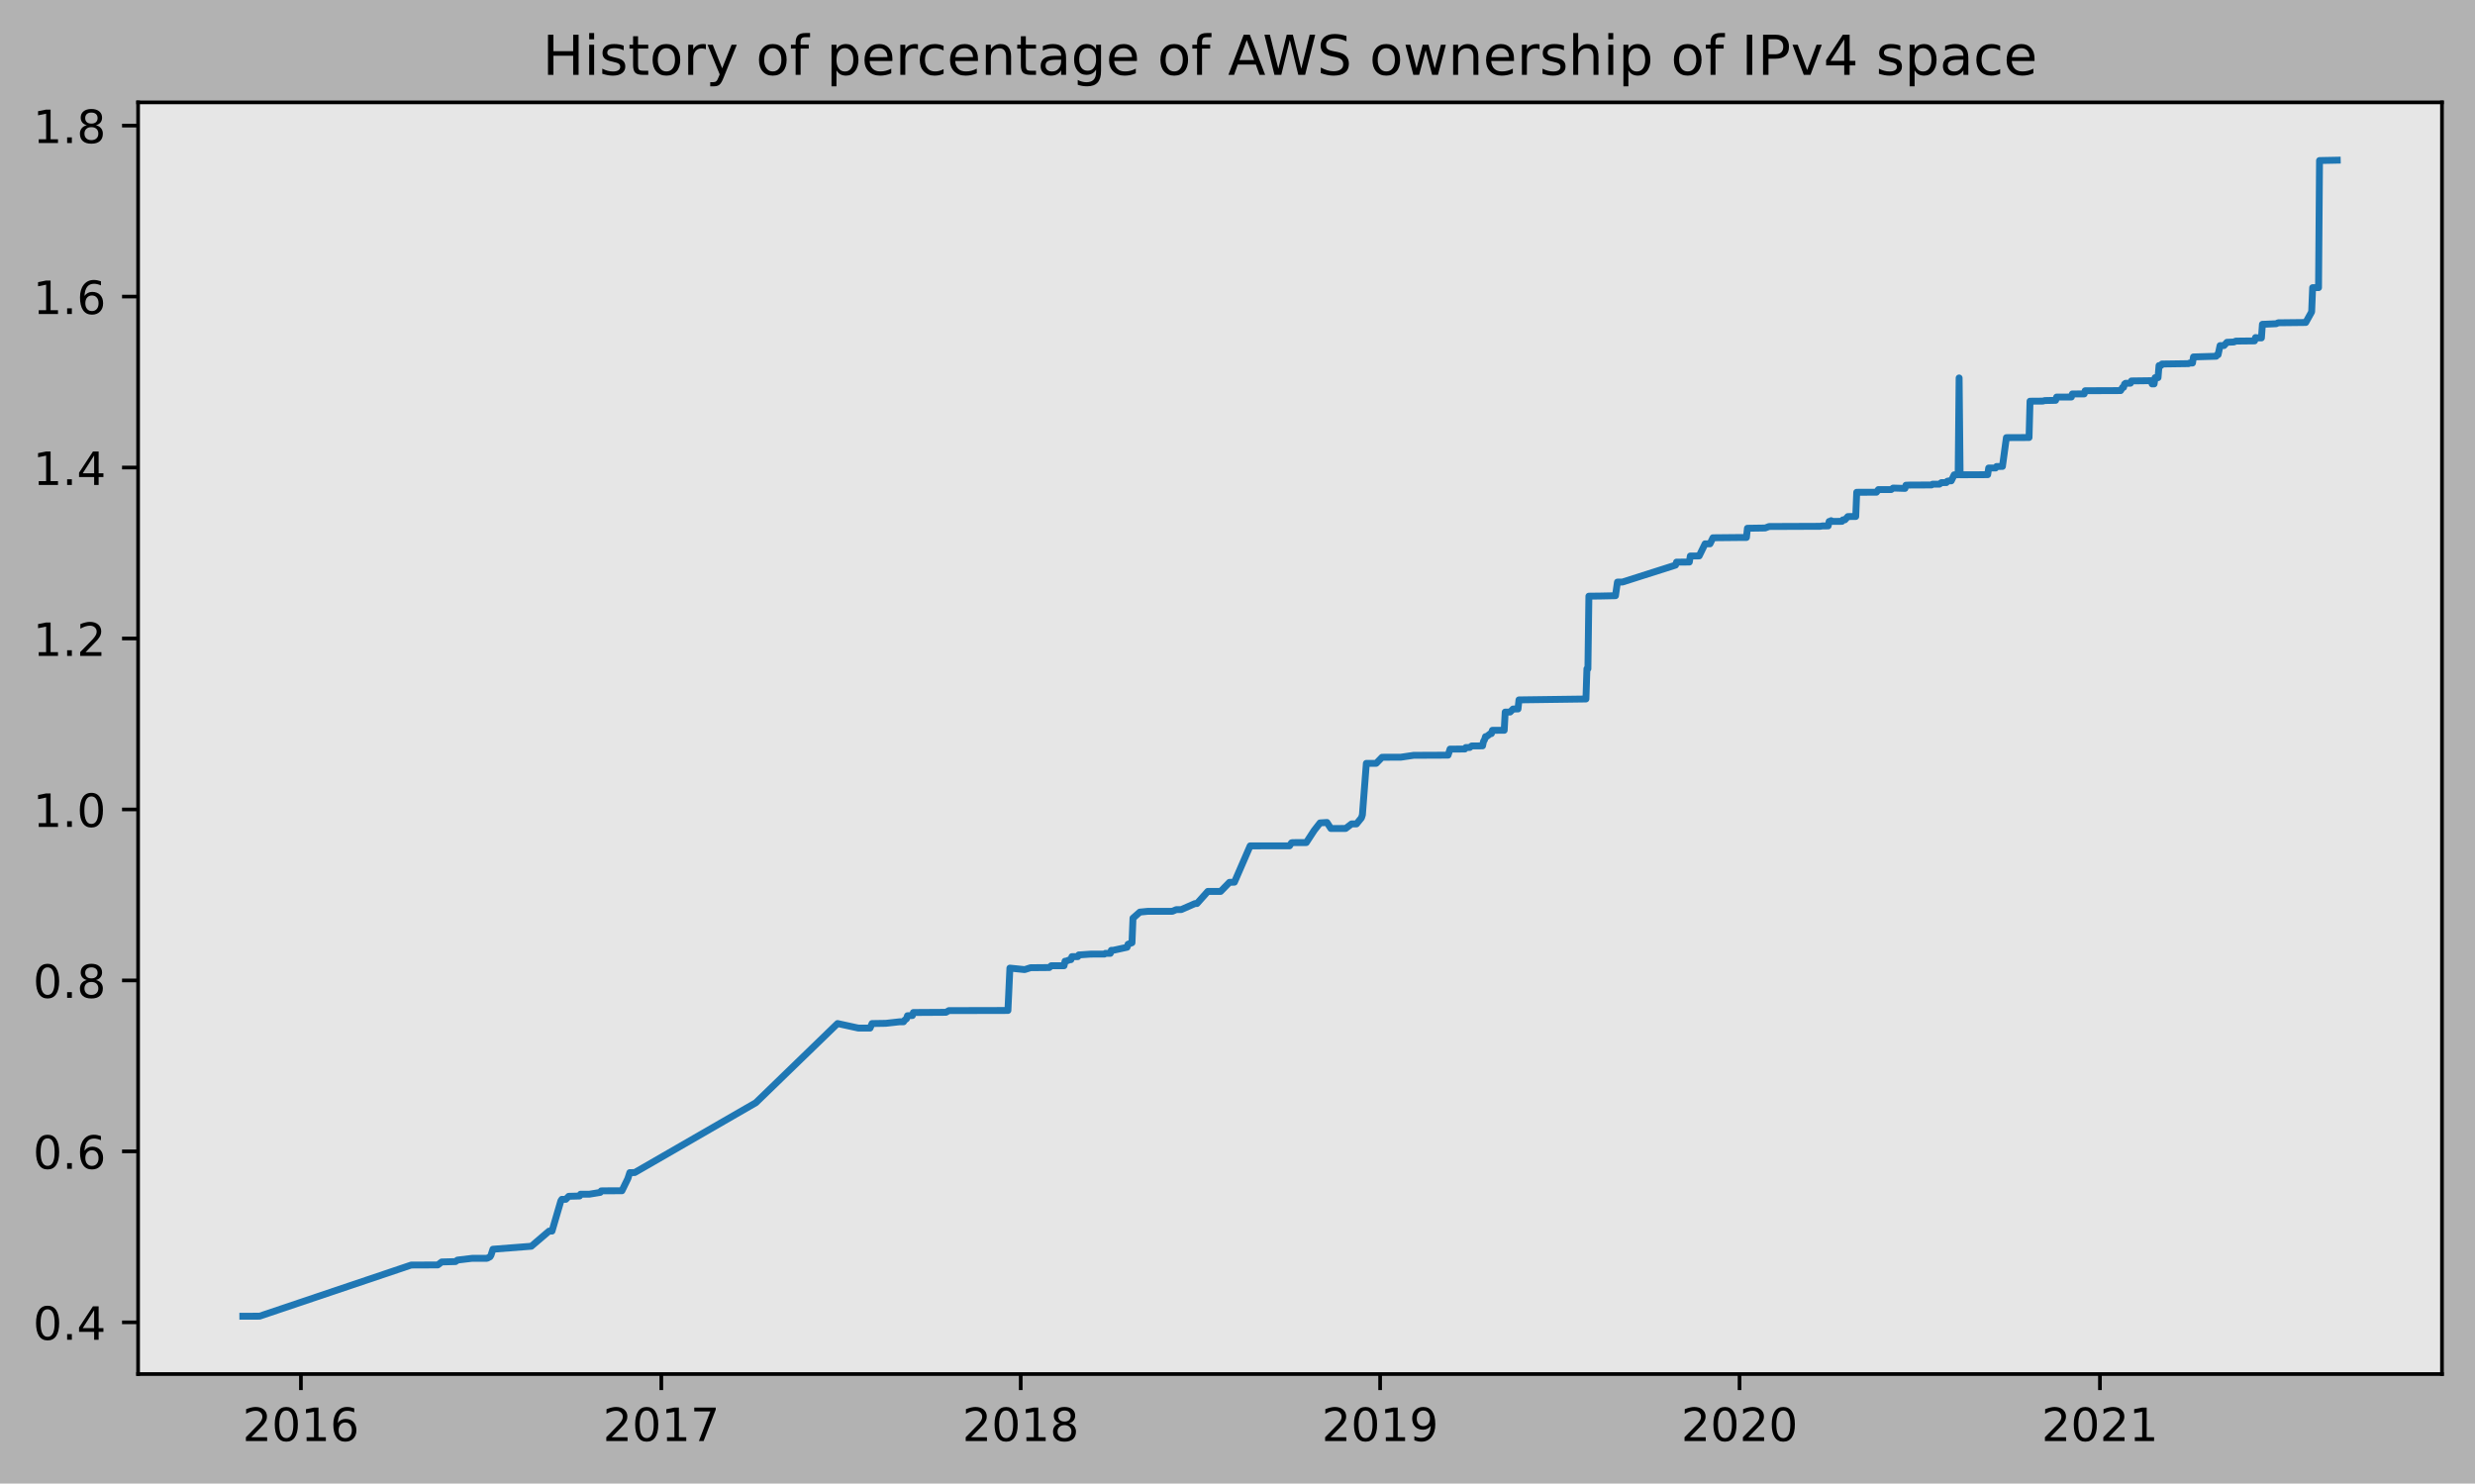
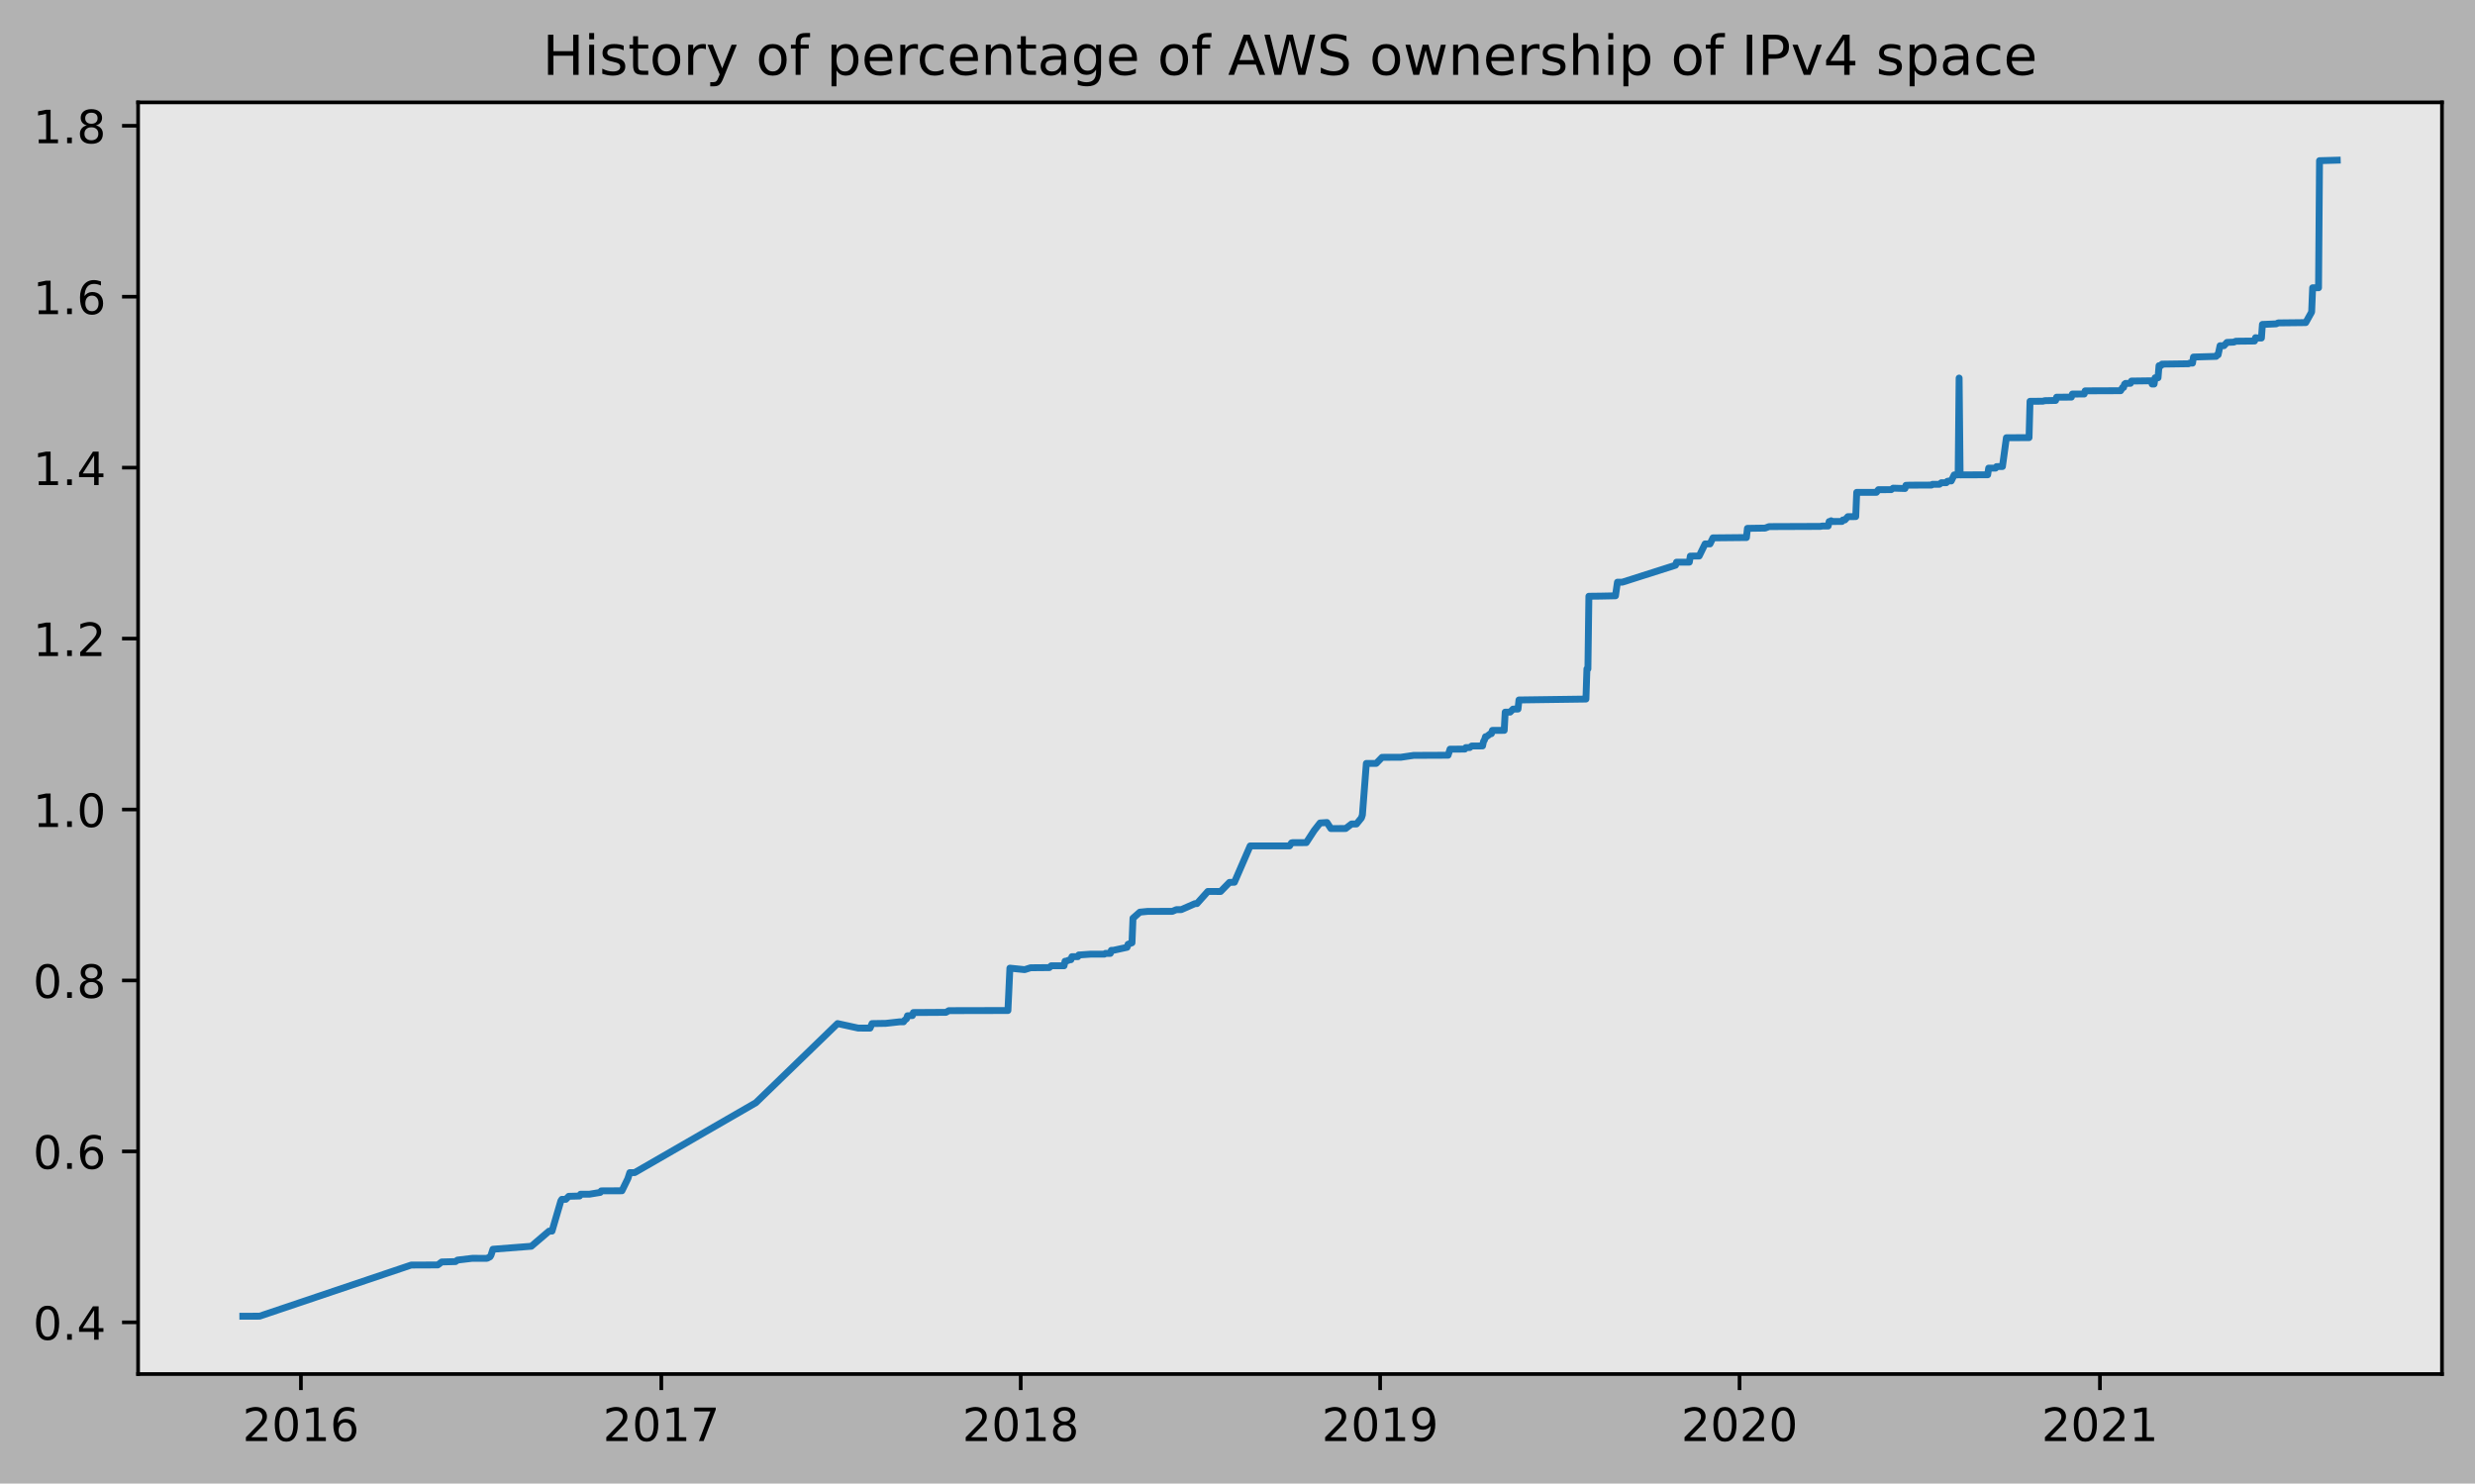
<svg xmlns="http://www.w3.org/2000/svg" xmlns:xlink="http://www.w3.org/1999/xlink" height="323.396pt" version="1.1" viewBox="0 0 539.503 323.396" width="539.503pt">
  <defs>
    <style type="text/css">
*{stroke-linecap:butt;stroke-linejoin:round;}
  </style>
  </defs>
  <g id="figure_1">
    <g id="patch_1">
      <path d="M 0 323.396  L 539.503 323.396  L 539.503 0  L 0 0  z " style="fill:#b2b2b2;" />
    </g>
    <g id="axes_1">
      <g id="patch_2">
        <path d="M 30.103 299.518  L 532.303 299.518  L 532.303 22.318  L 30.103 22.318  z " style="fill:#e6e6e6;" />
      </g>
      <g id="matplotlib.axis_1">
        <g id="xtick_1">
          <g id="line2d_1">
            <defs>
-               <path d="M 0 0  L 0 3.5  " id="md01f95d7d3" style="stroke:#000000;stroke-width:0.8;" />
-             </defs>
-             <g>
-               <use style="stroke:#000000;stroke-width:0.8;" x="65.594" xlink:href="#md01f95d7d3" y="299.518" />
+               <path d="M 0 0  L 0 3.5  " id="m74962b29df" style="stroke:#000000;stroke-width:0.8;" />
+             </defs>
+             <g>
+               <use style="stroke:#000000;stroke-width:0.8;" x="65.594" xlink:href="#m74962b29df" y="299.518" />
            </g>
          </g>
          <g id="text_1">
            <defs>
              <path d="M 19.188 8.297  L 53.609 8.297  L 53.609 0  L 7.328 0  L 7.328 8.297  Q 12.938 14.109 22.625 23.891  Q 32.328 33.688 34.812 36.531  Q 39.547 41.844 41.422 45.531  Q 43.312 49.219 43.312 52.781  Q 43.312 58.594 39.234 62.25  Q 35.156 65.922 28.609 65.922  Q 23.969 65.922 18.812 64.312  Q 13.672 62.703 7.812 59.422  L 7.812 69.391  Q 13.766 71.781 18.938 73  Q 24.125 74.219 28.422 74.219  Q 39.75 74.219 46.484 68.547  Q 53.219 62.891 53.219 53.422  Q 53.219 48.922 51.531 44.891  Q 49.859 40.875 45.406 35.406  Q 44.188 33.984 37.641 27.219  Q 31.109 20.453 19.188 8.297  z " id="DejaVuSans-50" />
              <path d="M 31.781 66.406  Q 24.172 66.406 20.328 58.906  Q 16.5 51.422 16.5 36.375  Q 16.5 21.391 20.328 13.891  Q 24.172 6.391 31.781 6.391  Q 39.453 6.391 43.281 13.891  Q 47.125 21.391 47.125 36.375  Q 47.125 51.422 43.281 58.906  Q 39.453 66.406 31.781 66.406  z M 31.781 74.219  Q 44.047 74.219 50.516 64.516  Q 56.984 54.828 56.984 36.375  Q 56.984 17.969 50.516 8.266  Q 44.047 -1.422 31.781 -1.422  Q 19.531 -1.422 13.062 8.266  Q 6.594 17.969 6.594 36.375  Q 6.594 54.828 13.062 64.516  Q 19.531 74.219 31.781 74.219  z " id="DejaVuSans-48" />
              <path d="M 12.406 8.297  L 28.516 8.297  L 28.516 63.922  L 10.984 60.406  L 10.984 69.391  L 28.422 72.906  L 38.281 72.906  L 38.281 8.297  L 54.391 8.297  L 54.391 0  L 12.406 0  z " id="DejaVuSans-49" />
              <path d="M 33.016 40.375  Q 26.375 40.375 22.484 35.828  Q 18.609 31.297 18.609 23.391  Q 18.609 15.531 22.484 10.953  Q 26.375 6.391 33.016 6.391  Q 39.656 6.391 43.531 10.953  Q 47.406 15.531 47.406 23.391  Q 47.406 31.297 43.531 35.828  Q 39.656 40.375 33.016 40.375  z M 52.594 71.297  L 52.594 62.312  Q 48.875 64.062 45.094 64.984  Q 41.312 65.922 37.594 65.922  Q 27.828 65.922 22.672 59.328  Q 17.531 52.734 16.797 39.406  Q 19.672 43.656 24.016 45.922  Q 28.375 48.188 33.594 48.188  Q 44.578 48.188 50.953 41.516  Q 57.328 34.859 57.328 23.391  Q 57.328 12.156 50.688 5.359  Q 44.047 -1.422 33.016 -1.422  Q 20.359 -1.422 13.672 8.266  Q 6.984 17.969 6.984 36.375  Q 6.984 53.656 15.188 63.938  Q 23.391 74.219 37.203 74.219  Q 40.922 74.219 44.703 73.484  Q 48.484 72.75 52.594 71.297  z " id="DejaVuSans-54" />
            </defs>
            <g transform="translate(52.86933 314.1166)scale(0.1 -0.1)">
              <use xlink:href="#DejaVuSans-50" />
              <use x="63.623" xlink:href="#DejaVuSans-48" />
              <use x="127.246" xlink:href="#DejaVuSans-49" />
              <use x="190.869" xlink:href="#DejaVuSans-54" />
            </g>
          </g>
        </g>
        <g id="xtick_2">
          <g id="line2d_2">
            <g>
-               <use style="stroke:#000000;stroke-width:0.8;" x="144.154" xlink:href="#md01f95d7d3" y="299.518" />
+               <use style="stroke:#000000;stroke-width:0.8;" x="144.154" xlink:href="#m74962b29df" y="299.518" />
            </g>
          </g>
          <g id="text_2">
            <defs>
              <path d="M 8.203 72.906  L 55.078 72.906  L 55.078 68.703  L 28.609 0  L 18.312 0  L 43.219 64.594  L 8.203 64.594  z " id="DejaVuSans-55" />
            </defs>
            <g transform="translate(131.4286 314.1166)scale(0.1 -0.1)">
              <use xlink:href="#DejaVuSans-50" />
              <use x="63.623" xlink:href="#DejaVuSans-48" />
              <use x="127.246" xlink:href="#DejaVuSans-49" />
              <use x="190.869" xlink:href="#DejaVuSans-55" />
            </g>
          </g>
        </g>
        <g id="xtick_3">
          <g id="line2d_3">
            <g>
-               <use style="stroke:#000000;stroke-width:0.8;" x="222.498" xlink:href="#md01f95d7d3" y="299.518" />
+               <use style="stroke:#000000;stroke-width:0.8;" x="222.498" xlink:href="#m74962b29df" y="299.518" />
            </g>
          </g>
          <g id="text_3">
            <defs>
              <path d="M 31.781 34.625  Q 24.75 34.625 20.719 30.859  Q 16.703 27.094 16.703 20.516  Q 16.703 13.922 20.719 10.156  Q 24.75 6.391 31.781 6.391  Q 38.812 6.391 42.859 10.172  Q 46.922 13.969 46.922 20.516  Q 46.922 27.094 42.891 30.859  Q 38.875 34.625 31.781 34.625  z M 21.922 38.812  Q 15.578 40.375 12.031 44.719  Q 8.5 49.078 8.5 55.328  Q 8.5 64.062 14.719 69.141  Q 20.953 74.219 31.781 74.219  Q 42.672 74.219 48.875 69.141  Q 55.078 64.062 55.078 55.328  Q 55.078 49.078 51.531 44.719  Q 48 40.375 41.703 38.812  Q 48.828 37.156 52.797 32.312  Q 56.781 27.484 56.781 20.516  Q 56.781 9.906 50.312 4.234  Q 43.844 -1.422 31.781 -1.422  Q 19.734 -1.422 13.25 4.234  Q 6.781 9.906 6.781 20.516  Q 6.781 27.484 10.781 32.312  Q 14.797 37.156 21.922 38.812  z M 18.312 54.391  Q 18.312 48.734 21.844 45.562  Q 25.391 42.391 31.781 42.391  Q 38.141 42.391 41.719 45.562  Q 45.312 48.734 45.312 54.391  Q 45.312 60.062 41.719 63.234  Q 38.141 66.406 31.781 66.406  Q 25.391 66.406 21.844 63.234  Q 18.312 60.062 18.312 54.391  z " id="DejaVuSans-56" />
            </defs>
            <g transform="translate(209.7733 314.1166)scale(0.1 -0.1)">
              <use xlink:href="#DejaVuSans-50" />
              <use x="63.623" xlink:href="#DejaVuSans-48" />
              <use x="127.246" xlink:href="#DejaVuSans-49" />
              <use x="190.869" xlink:href="#DejaVuSans-56" />
            </g>
          </g>
        </g>
        <g id="xtick_4">
          <g id="line2d_4">
            <g>
-               <use style="stroke:#000000;stroke-width:0.8;" x="300.843" xlink:href="#md01f95d7d3" y="299.518" />
+               <use style="stroke:#000000;stroke-width:0.8;" x="300.843" xlink:href="#m74962b29df" y="299.518" />
            </g>
          </g>
          <g id="text_4">
            <defs>
              <path d="M 10.984 1.516  L 10.984 10.5  Q 14.703 8.734 18.5 7.812  Q 22.312 6.891 25.984 6.891  Q 35.75 6.891 40.891 13.453  Q 46.047 20.016 46.781 33.406  Q 43.953 29.203 39.594 26.953  Q 35.25 24.703 29.984 24.703  Q 19.047 24.703 12.672 31.312  Q 6.297 37.938 6.297 49.422  Q 6.297 60.641 12.938 67.422  Q 19.578 74.219 30.609 74.219  Q 43.266 74.219 49.922 64.516  Q 56.594 54.828 56.594 36.375  Q 56.594 19.141 48.406 8.859  Q 40.234 -1.422 26.422 -1.422  Q 22.703 -1.422 18.891 -0.688  Q 15.094 0.047 10.984 1.516  z M 30.609 32.422  Q 37.25 32.422 41.125 36.953  Q 45.016 41.5 45.016 49.422  Q 45.016 57.281 41.125 61.844  Q 37.25 66.406 30.609 66.406  Q 23.969 66.406 20.094 61.844  Q 16.219 57.281 16.219 49.422  Q 16.219 41.5 20.094 36.953  Q 23.969 32.422 30.609 32.422  z " id="DejaVuSans-57" />
            </defs>
            <g transform="translate(288.118 314.1166)scale(0.1 -0.1)">
              <use xlink:href="#DejaVuSans-50" />
              <use x="63.623" xlink:href="#DejaVuSans-48" />
              <use x="127.246" xlink:href="#DejaVuSans-49" />
              <use x="190.869" xlink:href="#DejaVuSans-57" />
            </g>
          </g>
        </g>
        <g id="xtick_5">
          <g id="line2d_5">
            <g>
-               <use style="stroke:#000000;stroke-width:0.8;" x="379.188" xlink:href="#md01f95d7d3" y="299.518" />
+               <use style="stroke:#000000;stroke-width:0.8;" x="379.188" xlink:href="#m74962b29df" y="299.518" />
            </g>
          </g>
          <g id="text_5">
            <g transform="translate(366.4626 314.1166)scale(0.1 -0.1)">
              <use xlink:href="#DejaVuSans-50" />
              <use x="63.623" xlink:href="#DejaVuSans-48" />
              <use x="127.246" xlink:href="#DejaVuSans-50" />
              <use x="190.869" xlink:href="#DejaVuSans-48" />
            </g>
          </g>
        </g>
        <g id="xtick_6">
          <g id="line2d_6">
            <g>
-               <use style="stroke:#000000;stroke-width:0.8;" x="457.747" xlink:href="#md01f95d7d3" y="299.518" />
+               <use style="stroke:#000000;stroke-width:0.8;" x="457.747" xlink:href="#m74962b29df" y="299.518" />
            </g>
          </g>
          <g id="text_6">
            <g transform="translate(445.0219 314.1166)scale(0.1 -0.1)">
              <use xlink:href="#DejaVuSans-50" />
              <use x="63.623" xlink:href="#DejaVuSans-48" />
              <use x="127.246" xlink:href="#DejaVuSans-50" />
              <use x="190.869" xlink:href="#DejaVuSans-49" />
            </g>
          </g>
        </g>
      </g>
      <g id="matplotlib.axis_2">
        <g id="ytick_1">
          <g id="line2d_7">
            <defs>
-               <path d="M 0 0  L -3.5 0  " id="ma2ebd21f0e" style="stroke:#000000;stroke-width:0.8;" />
-             </defs>
-             <g>
-               <use style="stroke:#000000;stroke-width:0.8;" x="30.103" xlink:href="#ma2ebd21f0e" y="288.244" />
+               <path d="M 0 0  L -3.5 0  " id="m661b2d7c25" style="stroke:#000000;stroke-width:0.8;" />
+             </defs>
+             <g>
+               <use style="stroke:#000000;stroke-width:0.8;" x="30.103" xlink:href="#m661b2d7c25" y="288.244" />
            </g>
          </g>
          <g id="text_7">
            <defs>
              <path d="M 10.688 12.406  L 21 12.406  L 21 0  L 10.688 0  z " id="DejaVuSans-46" />
              <path d="M 37.797 64.312  L 12.891 25.391  L 37.797 25.391  z M 35.203 72.906  L 47.609 72.906  L 47.609 25.391  L 58.016 25.391  L 58.016 17.188  L 47.609 17.188  L 47.609 0  L 37.797 0  L 37.797 17.188  L 4.891 17.188  L 4.891 26.703  z " id="DejaVuSans-52" />
            </defs>
-             <g transform="translate(7.2 292.0436)scale(0.1 -0.1)">
+             <g transform="translate(7.2 292.0434)scale(0.1 -0.1)">
              <use xlink:href="#DejaVuSans-48" />
              <use x="63.623" xlink:href="#DejaVuSans-46" />
              <use x="95.41" xlink:href="#DejaVuSans-52" />
            </g>
          </g>
        </g>
        <g id="ytick_2">
          <g id="line2d_8">
            <g>
-               <use style="stroke:#000000;stroke-width:0.8;" x="30.103" xlink:href="#ma2ebd21f0e" y="250.978" />
+               <use style="stroke:#000000;stroke-width:0.8;" x="30.103" xlink:href="#m661b2d7c25" y="250.983" />
            </g>
          </g>
          <g id="text_8">
-             <g transform="translate(7.2 254.7775)scale(0.1 -0.1)">
+             <g transform="translate(7.2 254.7819)scale(0.1 -0.1)">
              <use xlink:href="#DejaVuSans-48" />
              <use x="63.623" xlink:href="#DejaVuSans-46" />
              <use x="95.41" xlink:href="#DejaVuSans-54" />
            </g>
          </g>
        </g>
        <g id="ytick_3">
          <g id="line2d_9">
            <g>
-               <use style="stroke:#000000;stroke-width:0.8;" x="30.103" xlink:href="#ma2ebd21f0e" y="213.712" />
+               <use style="stroke:#000000;stroke-width:0.8;" x="30.103" xlink:href="#m661b2d7c25" y="213.721" />
            </g>
          </g>
          <g id="text_9">
-             <g transform="translate(7.2 217.5115)scale(0.1 -0.1)">
+             <g transform="translate(7.2 217.5205)scale(0.1 -0.1)">
              <use xlink:href="#DejaVuSans-48" />
              <use x="63.623" xlink:href="#DejaVuSans-46" />
              <use x="95.41" xlink:href="#DejaVuSans-56" />
            </g>
          </g>
        </g>
        <g id="ytick_4">
          <g id="line2d_10">
            <g>
-               <use style="stroke:#000000;stroke-width:0.8;" x="30.103" xlink:href="#ma2ebd21f0e" y="176.446" />
+               <use style="stroke:#000000;stroke-width:0.8;" x="30.103" xlink:href="#m661b2d7c25" y="176.46" />
            </g>
          </g>
          <g id="text_10">
-             <g transform="translate(7.2 180.2454)scale(0.1 -0.1)">
+             <g transform="translate(7.2 180.259)scale(0.1 -0.1)">
              <use xlink:href="#DejaVuSans-49" />
              <use x="63.623" xlink:href="#DejaVuSans-46" />
              <use x="95.41" xlink:href="#DejaVuSans-48" />
            </g>
          </g>
        </g>
        <g id="ytick_5">
          <g id="line2d_11">
            <g>
-               <use style="stroke:#000000;stroke-width:0.8;" x="30.103" xlink:href="#ma2ebd21f0e" y="139.18" />
+               <use style="stroke:#000000;stroke-width:0.8;" x="30.103" xlink:href="#m661b2d7c25" y="139.198" />
            </g>
          </g>
          <g id="text_11">
-             <g transform="translate(7.2 142.9794)scale(0.1 -0.1)">
+             <g transform="translate(7.2 142.9975)scale(0.1 -0.1)">
              <use xlink:href="#DejaVuSans-49" />
              <use x="63.623" xlink:href="#DejaVuSans-46" />
              <use x="95.41" xlink:href="#DejaVuSans-50" />
            </g>
          </g>
        </g>
        <g id="ytick_6">
          <g id="line2d_12">
            <g>
-               <use style="stroke:#000000;stroke-width:0.8;" x="30.103" xlink:href="#ma2ebd21f0e" y="101.914" />
+               <use style="stroke:#000000;stroke-width:0.8;" x="30.103" xlink:href="#m661b2d7c25" y="101.937" />
            </g>
          </g>
          <g id="text_12">
-             <g transform="translate(7.2 105.7134)scale(0.1 -0.1)">
+             <g transform="translate(7.2 105.7361)scale(0.1 -0.1)">
              <use xlink:href="#DejaVuSans-49" />
              <use x="63.623" xlink:href="#DejaVuSans-46" />
              <use x="95.41" xlink:href="#DejaVuSans-52" />
            </g>
          </g>
        </g>
        <g id="ytick_7">
          <g id="line2d_13">
            <g>
-               <use style="stroke:#000000;stroke-width:0.8;" x="30.103" xlink:href="#ma2ebd21f0e" y="64.648" />
+               <use style="stroke:#000000;stroke-width:0.8;" x="30.103" xlink:href="#m661b2d7c25" y="64.675" />
            </g>
          </g>
          <g id="text_13">
-             <g transform="translate(7.2 68.44732)scale(0.1 -0.1)">
+             <g transform="translate(7.2 68.47459)scale(0.1 -0.1)">
              <use xlink:href="#DejaVuSans-49" />
              <use x="63.623" xlink:href="#DejaVuSans-46" />
              <use x="95.41" xlink:href="#DejaVuSans-54" />
            </g>
          </g>
        </g>
        <g id="ytick_8">
          <g id="line2d_14">
            <g>
-               <use style="stroke:#000000;stroke-width:0.8;" x="30.103" xlink:href="#ma2ebd21f0e" y="27.382" />
+               <use style="stroke:#000000;stroke-width:0.8;" x="30.103" xlink:href="#m661b2d7c25" y="27.414" />
            </g>
          </g>
          <g id="text_14">
-             <g transform="translate(7.2 31.18128)scale(0.1 -0.1)">
+             <g transform="translate(7.2 31.21313)scale(0.1 -0.1)">
              <use xlink:href="#DejaVuSans-49" />
              <use x="63.623" xlink:href="#DejaVuSans-46" />
              <use x="95.41" xlink:href="#DejaVuSans-56" />
            </g>
          </g>
        </g>
      </g>
      <g id="line2d_15">
-         <path clip-path="url(#p780a07347f)" d="M 52.93 286.918  L 56.579 286.904  L 89.634 275.758  L 95.43 275.733  L 96.288 275.084  L 99.293 275.002  L 99.723 274.673  L 102.942 274.29  L 106.162 274.293  L 106.806 273.963  L 107.02 273.633  L 107.45 272.309  L 115.821 271.66  L 119.684 268.36  L 120.328 268.358  L 122.26 261.761  L 122.475 261.431  L 123.333 261.431  L 123.977 260.772  L 126.338 260.706  L 126.553 260.312  L 128.485 260.312  L 130.846 259.924  L 131.06 259.594  L 131.49 259.578  L 135.568 259.567  L 136.856 256.928  L 137.285 255.609  L 138.358 255.598  L 164.759 240.373  L 182.575 223.112  L 187.082 224.097  L 189.658 224.104  L 190.087 223.115  L 193.092 223.066  L 196.097 222.729  L 196.956 222.729  L 197.17 222.399  L 197.6 222.069  L 197.814 221.41  L 198.888 221.369  L 199.102 220.709  L 206.185 220.666  L 206.829 220.295  L 219.708 220.265  L 220.137 211.029  L 223.357 211.359  L 224.645 210.945  L 228.723 210.909  L 229.152 210.512  L 231.943 210.513  L 232.157 209.524  L 232.372 209.521  L 233.23 209.19  L 233.445 209.189  L 233.66 208.529  L 234.948 208.528  L 235.162 208.15  L 235.377 208.148  L 237.738 207.98  L 240.743 207.978  L 240.958 207.814  L 242.031 207.812  L 242.245 207.153  L 242.675 207.147  L 245.68 206.487  L 245.894 205.828  L 246.753 205.498  L 246.968 200.138  L 248.47 198.819  L 250.187 198.654  L 255.553 198.647  L 256.412 198.276  L 257.485 198.276  L 260.49 196.957  L 260.919 196.953  L 263.28 194.313  L 266.071 194.317  L 268.003 192.332  L 269.076 192.305  L 272.51 184.387  L 281.096 184.382  L 281.525 183.723  L 281.74 183.671  L 284.745 183.667  L 286.462 181.029  L 287.75 179.379  L 289.252 179.28  L 290.111 180.6  L 293.33 180.588  L 294.618 179.598  L 295.692 179.597  L 296.765 178.278  L 296.979 177.613  L 297.838 166.398  L 299.984 166.393  L 301.272 165.069  L 305.35 165.057  L 308.141 164.645  L 315.653 164.612  L 316.083 163.291  L 319.302 163.276  L 319.517 162.946  L 320.375 162.935  L 320.805 162.605  L 323.166 162.587  L 323.38 161.597  L 323.595 161.268  L 323.81 160.572  L 324.024 160.571  L 324.883 159.911  L 325.098 159.911  L 325.312 159.196  L 327.888 159.192  L 328.103 155.219  L 329.176 155.212  L 329.82 154.551  L 330.893 154.546  L 331.108 152.564  L 345.703 152.366  L 345.918 145.784  L 346.133 145.784  L 346.347 129.952  L 348.923 129.922  L 352.143 129.855  L 352.572 126.886  L 353.645 126.88  L 365.236 123.19  L 365.45 122.53  L 368.241 122.52  L 368.455 121.201  L 370.387 121.183  L 371.675 118.544  L 372.748 118.543  L 373.392 117.223  L 379.402 117.164  L 380.69 117.159  L 380.905 115.151  L 384.768 115.094  L 385.627 114.769  L 396.788 114.725  L 397.218 114.643  L 398.505 114.638  L 398.72 113.669  L 398.935 113.669  L 399.149 113.496  L 399.364 113.658  L 401.51 113.645  L 401.725 113.317  L 402.154 113.315  L 402.798 112.602  L 404.515 112.586  L 404.73 107.306  L 409.023 107.297  L 409.452 106.719  L 412.243 106.717  L 412.672 106.387  L 415.248 106.465  L 415.462 105.769  L 416.321 105.734  L 421.043 105.712  L 421.258 105.547  L 422.76 105.541  L 423.189 105.203  L 424.263 105.199  L 424.477 104.9  L 424.907 104.817  L 425.336 104.817  L 425.98 103.498  L 426.838 103.498  L 427.053 82.387  L 427.268 103.496  L 433.278 103.472  L 433.492 102.021  L 434.995 102.02  L 435.209 101.689  L 436.497 101.671  L 437.356 95.394  L 442.293 95.371  L 442.507 87.454  L 445.298 87.432  L 445.727 87.314  L 448.088 87.266  L 448.303 86.555  L 451.522 86.542  L 451.737 85.871  L 454.313 85.867  L 454.527 85.174  L 462.254 85.144  L 462.684 84.438  L 462.898 84.438  L 463.113 83.72  L 463.328 83.552  L 464.401 83.533  L 464.615 83.039  L 468.908 82.983  L 469.123 83.693  L 469.552 83.691  L 469.767 82.323  L 470.411 82.323  L 470.625 79.684  L 471.055 79.682  L 471.269 79.348  L 477.065 79.267  L 477.279 79.135  L 477.923 79.134  L 478.138 77.803  L 483.075 77.657  L 483.289 77.327  L 483.504 77.325  L 483.933 75.336  L 484.792 75.326  L 485.436 74.614  L 486.938 74.551  L 487.368 74.354  L 491.446 74.311  L 491.66 73.584  L 492.304 73.665  L 492.948 73.659  L 493.163 70.69  L 493.807 70.671  L 496.168 70.566  L 496.597 70.36  L 502.607 70.294  L 503.895 67.98  L 504.11 62.702  L 505.398 62.701  L 505.612 34.994  L 509.476 34.918  L 509.476 34.918  " style="fill:none;stroke:#1f77b4;stroke-linecap:square;stroke-width:1.5;" />
+         <path clip-path="url(#pa20f077908)" d="M 52.93 286.918  L 56.579 286.904  L 89.634 275.759  L 95.43 275.735  L 96.288 275.085  L 99.293 275.003  L 99.723 274.675  L 102.942 274.292  L 106.162 274.294  L 106.806 273.965  L 107.02 273.635  L 107.45 272.311  L 115.821 271.662  L 119.684 268.363  L 120.328 268.36  L 122.26 261.764  L 122.475 261.434  L 123.333 261.434  L 123.977 260.775  L 126.338 260.709  L 126.553 260.315  L 128.485 260.315  L 130.846 259.927  L 131.06 259.597  L 131.49 259.582  L 135.568 259.57  L 136.856 256.932  L 137.285 255.613  L 138.358 255.602  L 164.759 240.379  L 182.575 223.12  L 187.082 224.105  L 189.658 224.112  L 190.087 223.123  L 193.092 223.074  L 196.097 222.737  L 196.956 222.737  L 197.17 222.407  L 197.6 222.077  L 197.814 221.418  L 198.888 221.377  L 199.102 220.717  L 206.185 220.674  L 206.829 220.303  L 219.708 220.273  L 220.137 211.038  L 223.357 211.368  L 224.645 210.955  L 228.723 210.919  L 229.152 210.522  L 231.943 210.523  L 232.157 209.533  L 232.372 209.531  L 233.23 209.199  L 233.445 209.198  L 233.66 208.539  L 234.948 208.538  L 235.162 208.16  L 235.377 208.158  L 237.738 207.989  L 240.743 207.988  L 240.958 207.823  L 242.031 207.822  L 242.245 207.162  L 242.675 207.157  L 245.68 206.497  L 245.894 205.838  L 246.753 205.508  L 246.968 200.149  L 248.47 198.83  L 250.187 198.665  L 255.553 198.658  L 256.412 198.287  L 257.485 198.287  L 260.49 196.968  L 260.919 196.964  L 263.28 194.324  L 266.071 194.328  L 268.003 192.344  L 269.076 192.317  L 272.51 184.399  L 281.096 184.395  L 281.525 183.735  L 281.74 183.684  L 284.745 183.68  L 286.462 181.042  L 287.75 179.393  L 289.252 179.293  L 290.111 180.613  L 293.33 180.601  L 294.618 179.611  L 295.692 179.61  L 296.765 178.291  L 296.979 177.626  L 297.838 166.413  L 299.984 166.408  L 301.272 165.084  L 305.35 165.072  L 308.141 164.66  L 315.653 164.627  L 316.083 163.306  L 319.302 163.291  L 319.517 162.962  L 320.375 162.95  L 320.805 162.62  L 323.166 162.602  L 323.38 161.613  L 323.595 161.283  L 323.81 160.587  L 324.024 160.586  L 324.883 159.927  L 325.098 159.926  L 325.312 159.212  L 327.888 159.208  L 328.103 155.235  L 329.176 155.229  L 329.82 154.567  L 330.893 154.562  L 331.108 152.581  L 345.703 152.382  L 345.918 145.802  L 346.133 145.801  L 346.347 129.971  L 348.923 129.941  L 352.143 129.874  L 352.572 126.906  L 353.645 126.9  L 365.236 123.21  L 365.45 122.55  L 368.241 122.54  L 368.455 121.221  L 370.387 121.203  L 371.675 118.565  L 372.748 118.563  L 373.392 117.244  L 379.402 117.185  L 380.69 117.18  L 380.905 115.172  L 384.768 115.115  L 385.627 114.79  L 396.788 114.746  L 397.218 114.664  L 398.505 114.659  L 398.72 113.69  L 398.935 113.69  L 399.149 113.517  L 399.364 113.68  L 401.51 113.667  L 401.725 113.338  L 402.154 113.337  L 402.798 112.624  L 404.515 112.607  L 404.73 107.328  L 409.023 107.319  L 409.452 106.742  L 412.243 106.739  L 412.672 106.409  L 415.248 106.487  L 415.462 105.791  L 416.321 105.756  L 421.043 105.734  L 421.258 105.57  L 422.76 105.564  L 423.189 105.225  L 424.263 105.221  L 424.477 104.922  L 424.907 104.84  L 425.336 104.84  L 425.98 103.521  L 426.838 103.52  L 427.053 82.412  L 427.268 103.519  L 433.278 103.494  L 433.492 102.043  L 434.995 102.043  L 435.209 101.712  L 436.497 101.694  L 437.356 95.418  L 442.293 95.394  L 442.507 87.479  L 445.298 87.456  L 445.727 87.339  L 448.088 87.291  L 448.303 86.58  L 451.522 86.567  L 451.737 85.896  L 454.313 85.892  L 454.527 85.199  L 462.254 85.168  L 462.684 84.462  L 462.898 84.462  L 463.113 83.745  L 463.328 83.577  L 464.401 83.558  L 464.615 83.064  L 468.908 83.008  L 469.123 83.718  L 469.552 83.716  L 469.767 82.348  L 470.411 82.348  L 470.625 79.71  L 471.055 79.707  L 471.269 79.373  L 477.065 79.292  L 477.279 79.16  L 477.923 79.16  L 478.138 77.829  L 483.075 77.683  L 483.289 77.352  L 483.504 77.351  L 483.933 75.361  L 484.792 75.352  L 485.436 74.641  L 486.938 74.577  L 487.368 74.38  L 491.446 74.338  L 491.66 73.611  L 492.304 73.691  L 492.948 73.685  L 493.163 70.716  L 493.807 70.698  L 496.168 70.592  L 496.597 70.386  L 502.607 70.32  L 503.895 68.007  L 504.11 62.73  L 505.398 62.729  L 505.612 35.025  L 509.476 34.918  L 509.476 34.918  " style="fill:none;stroke:#1f77b4;stroke-linecap:square;stroke-width:1.5;" />
      </g>
      <g id="patch_3">
        <path d="M 30.103 299.518  L 30.103 22.318  " style="fill:none;stroke:#000000;stroke-linecap:square;stroke-linejoin:miter;stroke-width:0.8;" />
      </g>
      <g id="patch_4">
        <path d="M 532.303 299.518  L 532.303 22.318  " style="fill:none;stroke:#000000;stroke-linecap:square;stroke-linejoin:miter;stroke-width:0.8;" />
      </g>
      <g id="patch_5">
        <path d="M 30.103 299.518  L 532.303 299.518  " style="fill:none;stroke:#000000;stroke-linecap:square;stroke-linejoin:miter;stroke-width:0.8;" />
      </g>
      <g id="patch_6">
        <path d="M 30.103 22.318  L 532.303 22.318  " style="fill:none;stroke:#000000;stroke-linecap:square;stroke-linejoin:miter;stroke-width:0.8;" />
      </g>
      <g id="text_15">
        <defs>
          <path d="M 9.812 72.906  L 19.672 72.906  L 19.672 43.016  L 55.516 43.016  L 55.516 72.906  L 65.375 72.906  L 65.375 0  L 55.516 0  L 55.516 34.719  L 19.672 34.719  L 19.672 0  L 9.812 0  z " id="DejaVuSans-72" />
          <path d="M 9.422 54.688  L 18.406 54.688  L 18.406 0  L 9.422 0  z M 9.422 75.984  L 18.406 75.984  L 18.406 64.594  L 9.422 64.594  z " id="DejaVuSans-105" />
          <path d="M 44.281 53.078  L 44.281 44.578  Q 40.484 46.531 36.375 47.5  Q 32.281 48.484 27.875 48.484  Q 21.188 48.484 17.844 46.438  Q 14.5 44.391 14.5 40.281  Q 14.5 37.156 16.891 35.375  Q 19.281 33.594 26.516 31.984  L 29.594 31.297  Q 39.156 29.25 43.188 25.516  Q 47.219 21.781 47.219 15.094  Q 47.219 7.469 41.188 3.016  Q 35.156 -1.422 24.609 -1.422  Q 20.219 -1.422 15.453 -0.562  Q 10.688 0.297 5.422 2  L 5.422 11.281  Q 10.406 8.688 15.234 7.391  Q 20.062 6.109 24.812 6.109  Q 31.156 6.109 34.562 8.281  Q 37.984 10.453 37.984 14.406  Q 37.984 18.062 35.516 20.016  Q 33.062 21.969 24.703 23.781  L 21.578 24.516  Q 13.234 26.266 9.516 29.906  Q 5.812 33.547 5.812 39.891  Q 5.812 47.609 11.281 51.797  Q 16.75 56 26.812 56  Q 31.781 56 36.172 55.266  Q 40.578 54.547 44.281 53.078  z " id="DejaVuSans-115" />
          <path d="M 18.312 70.219  L 18.312 54.688  L 36.812 54.688  L 36.812 47.703  L 18.312 47.703  L 18.312 18.016  Q 18.312 11.328 20.141 9.422  Q 21.969 7.516 27.594 7.516  L 36.812 7.516  L 36.812 0  L 27.594 0  Q 17.188 0 13.234 3.875  Q 9.281 7.766 9.281 18.016  L 9.281 47.703  L 2.688 47.703  L 2.688 54.688  L 9.281 54.688  L 9.281 70.219  z " id="DejaVuSans-116" />
          <path d="M 30.609 48.391  Q 23.391 48.391 19.188 42.75  Q 14.984 37.109 14.984 27.297  Q 14.984 17.484 19.156 11.844  Q 23.344 6.203 30.609 6.203  Q 37.797 6.203 41.984 11.859  Q 46.188 17.531 46.188 27.297  Q 46.188 37.016 41.984 42.703  Q 37.797 48.391 30.609 48.391  z M 30.609 56  Q 42.328 56 49.016 48.375  Q 55.719 40.766 55.719 27.297  Q 55.719 13.875 49.016 6.219  Q 42.328 -1.422 30.609 -1.422  Q 18.844 -1.422 12.172 6.219  Q 5.516 13.875 5.516 27.297  Q 5.516 40.766 12.172 48.375  Q 18.844 56 30.609 56  z " id="DejaVuSans-111" />
          <path d="M 41.109 46.297  Q 39.594 47.172 37.812 47.578  Q 36.031 48 33.891 48  Q 26.266 48 22.188 43.047  Q 18.109 38.094 18.109 28.812  L 18.109 0  L 9.078 0  L 9.078 54.688  L 18.109 54.688  L 18.109 46.188  Q 20.953 51.172 25.484 53.578  Q 30.031 56 36.531 56  Q 37.453 56 38.578 55.875  Q 39.703 55.766 41.062 55.516  z " id="DejaVuSans-114" />
          <path d="M 32.172 -5.078  Q 28.375 -14.844 24.75 -17.812  Q 21.141 -20.797 15.094 -20.797  L 7.906 -20.797  L 7.906 -13.281  L 13.188 -13.281  Q 16.891 -13.281 18.938 -11.516  Q 21 -9.766 23.484 -3.219  L 25.094 0.875  L 2.984 54.688  L 12.5 54.688  L 29.594 11.922  L 46.688 54.688  L 56.203 54.688  z " id="DejaVuSans-121" />
          <path id="DejaVuSans-32" />
          <path d="M 37.109 75.984  L 37.109 68.5  L 28.516 68.5  Q 23.688 68.5 21.797 66.547  Q 19.922 64.594 19.922 59.516  L 19.922 54.688  L 34.719 54.688  L 34.719 47.703  L 19.922 47.703  L 19.922 0  L 10.891 0  L 10.891 47.703  L 2.297 47.703  L 2.297 54.688  L 10.891 54.688  L 10.891 58.5  Q 10.891 67.625 15.141 71.797  Q 19.391 75.984 28.609 75.984  z " id="DejaVuSans-102" />
          <path d="M 18.109 8.203  L 18.109 -20.797  L 9.078 -20.797  L 9.078 54.688  L 18.109 54.688  L 18.109 46.391  Q 20.953 51.266 25.266 53.625  Q 29.594 56 35.594 56  Q 45.562 56 51.781 48.094  Q 58.016 40.188 58.016 27.297  Q 58.016 14.406 51.781 6.484  Q 45.562 -1.422 35.594 -1.422  Q 29.594 -1.422 25.266 0.953  Q 20.953 3.328 18.109 8.203  z M 48.688 27.297  Q 48.688 37.203 44.609 42.844  Q 40.531 48.484 33.406 48.484  Q 26.266 48.484 22.188 42.844  Q 18.109 37.203 18.109 27.297  Q 18.109 17.391 22.188 11.75  Q 26.266 6.109 33.406 6.109  Q 40.531 6.109 44.609 11.75  Q 48.688 17.391 48.688 27.297  z " id="DejaVuSans-112" />
          <path d="M 56.203 29.594  L 56.203 25.203  L 14.891 25.203  Q 15.484 15.922 20.484 11.062  Q 25.484 6.203 34.422 6.203  Q 39.594 6.203 44.453 7.469  Q 49.312 8.734 54.109 11.281  L 54.109 2.781  Q 49.266 0.734 44.188 -0.344  Q 39.109 -1.422 33.891 -1.422  Q 20.797 -1.422 13.156 6.188  Q 5.516 13.812 5.516 26.812  Q 5.516 40.234 12.766 48.109  Q 20.016 56 32.328 56  Q 43.359 56 49.781 48.891  Q 56.203 41.797 56.203 29.594  z M 47.219 32.234  Q 47.125 39.594 43.094 43.984  Q 39.062 48.391 32.422 48.391  Q 24.906 48.391 20.391 44.141  Q 15.875 39.891 15.188 32.172  z " id="DejaVuSans-101" />
          <path d="M 48.781 52.594  L 48.781 44.188  Q 44.969 46.297 41.141 47.344  Q 37.312 48.391 33.406 48.391  Q 24.656 48.391 19.812 42.844  Q 14.984 37.312 14.984 27.297  Q 14.984 17.281 19.812 11.734  Q 24.656 6.203 33.406 6.203  Q 37.312 6.203 41.141 7.25  Q 44.969 8.297 48.781 10.406  L 48.781 2.094  Q 45.016 0.344 40.984 -0.531  Q 36.969 -1.422 32.422 -1.422  Q 20.062 -1.422 12.781 6.344  Q 5.516 14.109 5.516 27.297  Q 5.516 40.672 12.859 48.328  Q 20.219 56 33.016 56  Q 37.156 56 41.109 55.141  Q 45.062 54.297 48.781 52.594  z " id="DejaVuSans-99" />
          <path d="M 54.891 33.016  L 54.891 0  L 45.906 0  L 45.906 32.719  Q 45.906 40.484 42.875 44.328  Q 39.844 48.188 33.797 48.188  Q 26.516 48.188 22.312 43.547  Q 18.109 38.922 18.109 30.906  L 18.109 0  L 9.078 0  L 9.078 54.688  L 18.109 54.688  L 18.109 46.188  Q 21.344 51.125 25.703 53.562  Q 30.078 56 35.797 56  Q 45.219 56 50.047 50.172  Q 54.891 44.344 54.891 33.016  z " id="DejaVuSans-110" />
          <path d="M 34.281 27.484  Q 23.391 27.484 19.188 25  Q 14.984 22.516 14.984 16.5  Q 14.984 11.719 18.141 8.906  Q 21.297 6.109 26.703 6.109  Q 34.188 6.109 38.703 11.406  Q 43.219 16.703 43.219 25.484  L 43.219 27.484  z M 52.203 31.203  L 52.203 0  L 43.219 0  L 43.219 8.297  Q 40.141 3.328 35.547 0.953  Q 30.953 -1.422 24.312 -1.422  Q 15.922 -1.422 10.953 3.297  Q 6 8.016 6 15.922  Q 6 25.141 12.172 29.828  Q 18.359 34.516 30.609 34.516  L 43.219 34.516  L 43.219 35.406  Q 43.219 41.609 39.141 45  Q 35.062 48.391 27.688 48.391  Q 23 48.391 18.547 47.266  Q 14.109 46.141 10.016 43.891  L 10.016 52.203  Q 14.938 54.109 19.578 55.047  Q 24.219 56 28.609 56  Q 40.484 56 46.344 49.844  Q 52.203 43.703 52.203 31.203  z " id="DejaVuSans-97" />
          <path d="M 45.406 27.984  Q 45.406 37.75 41.375 43.109  Q 37.359 48.484 30.078 48.484  Q 22.859 48.484 18.828 43.109  Q 14.797 37.75 14.797 27.984  Q 14.797 18.266 18.828 12.891  Q 22.859 7.516 30.078 7.516  Q 37.359 7.516 41.375 12.891  Q 45.406 18.266 45.406 27.984  z M 54.391 6.781  Q 54.391 -7.172 48.188 -13.984  Q 42 -20.797 29.203 -20.797  Q 24.469 -20.797 20.266 -20.094  Q 16.062 -19.391 12.109 -17.922  L 12.109 -9.188  Q 16.062 -11.328 19.922 -12.344  Q 23.781 -13.375 27.781 -13.375  Q 36.625 -13.375 41.016 -8.766  Q 45.406 -4.156 45.406 5.172  L 45.406 9.625  Q 42.625 4.781 38.281 2.391  Q 33.938 0 27.875 0  Q 17.828 0 11.672 7.656  Q 5.516 15.328 5.516 27.984  Q 5.516 40.672 11.672 48.328  Q 17.828 56 27.875 56  Q 33.938 56 38.281 53.609  Q 42.625 51.219 45.406 46.391  L 45.406 54.688  L 54.391 54.688  z " id="DejaVuSans-103" />
          <path d="M 34.188 63.188  L 20.797 26.906  L 47.609 26.906  z M 28.609 72.906  L 39.797 72.906  L 67.578 0  L 57.328 0  L 50.688 18.703  L 17.828 18.703  L 11.188 0  L 0.781 0  z " id="DejaVuSans-65" />
          <path d="M 3.328 72.906  L 13.281 72.906  L 28.609 11.281  L 43.891 72.906  L 54.984 72.906  L 70.312 11.281  L 85.594 72.906  L 95.609 72.906  L 77.297 0  L 64.891 0  L 49.516 63.281  L 33.984 0  L 21.578 0  z " id="DejaVuSans-87" />
          <path d="M 53.516 70.516  L 53.516 60.891  Q 47.906 63.578 42.922 64.891  Q 37.938 66.219 33.297 66.219  Q 25.25 66.219 20.875 63.094  Q 16.5 59.969 16.5 54.203  Q 16.5 49.359 19.406 46.891  Q 22.312 44.438 30.422 42.922  L 36.375 41.703  Q 47.406 39.594 52.656 34.297  Q 57.906 29 57.906 20.125  Q 57.906 9.516 50.797 4.047  Q 43.703 -1.422 29.984 -1.422  Q 24.812 -1.422 18.969 -0.25  Q 13.141 0.922 6.891 3.219  L 6.891 13.375  Q 12.891 10.016 18.656 8.297  Q 24.422 6.594 29.984 6.594  Q 38.422 6.594 43.016 9.906  Q 47.609 13.234 47.609 19.391  Q 47.609 24.75 44.312 27.781  Q 41.016 30.812 33.5 32.328  L 27.484 33.5  Q 16.453 35.688 11.516 40.375  Q 6.594 45.062 6.594 53.422  Q 6.594 63.094 13.406 68.656  Q 20.219 74.219 32.172 74.219  Q 37.312 74.219 42.625 73.281  Q 47.953 72.359 53.516 70.516  z " id="DejaVuSans-83" />
          <path d="M 4.203 54.688  L 13.188 54.688  L 24.422 12.016  L 35.594 54.688  L 46.188 54.688  L 57.422 12.016  L 68.609 54.688  L 77.594 54.688  L 63.281 0  L 52.688 0  L 40.922 44.828  L 29.109 0  L 18.5 0  z " id="DejaVuSans-119" />
          <path d="M 54.891 33.016  L 54.891 0  L 45.906 0  L 45.906 32.719  Q 45.906 40.484 42.875 44.328  Q 39.844 48.188 33.797 48.188  Q 26.516 48.188 22.312 43.547  Q 18.109 38.922 18.109 30.906  L 18.109 0  L 9.078 0  L 9.078 75.984  L 18.109 75.984  L 18.109 46.188  Q 21.344 51.125 25.703 53.562  Q 30.078 56 35.797 56  Q 45.219 56 50.047 50.172  Q 54.891 44.344 54.891 33.016  z " id="DejaVuSans-104" />
          <path d="M 9.812 72.906  L 19.672 72.906  L 19.672 0  L 9.812 0  z " id="DejaVuSans-73" />
          <path d="M 19.672 64.797  L 19.672 37.406  L 32.078 37.406  Q 38.969 37.406 42.719 40.969  Q 46.484 44.531 46.484 51.125  Q 46.484 57.672 42.719 61.234  Q 38.969 64.797 32.078 64.797  z M 9.812 72.906  L 32.078 72.906  Q 44.344 72.906 50.609 67.359  Q 56.891 61.812 56.891 51.125  Q 56.891 40.328 50.609 34.812  Q 44.344 29.297 32.078 29.297  L 19.672 29.297  L 19.672 0  L 9.812 0  z " id="DejaVuSans-80" />
          <path d="M 2.984 54.688  L 12.5 54.688  L 29.594 8.797  L 46.688 54.688  L 56.203 54.688  L 35.688 0  L 23.484 0  z " id="DejaVuSans-118" />
        </defs>
        <g transform="translate(118.2778 16.31812)scale(0.12 -0.12)">
          <use xlink:href="#DejaVuSans-72" />
          <use x="75.195" xlink:href="#DejaVuSans-105" />
          <use x="102.979" xlink:href="#DejaVuSans-115" />
          <use x="155.078" xlink:href="#DejaVuSans-116" />
          <use x="194.287" xlink:href="#DejaVuSans-111" />
          <use x="255.469" xlink:href="#DejaVuSans-114" />
          <use x="296.582" xlink:href="#DejaVuSans-121" />
          <use x="355.762" xlink:href="#DejaVuSans-32" />
          <use x="387.549" xlink:href="#DejaVuSans-111" />
          <use x="448.73" xlink:href="#DejaVuSans-102" />
          <use x="483.936" xlink:href="#DejaVuSans-32" />
          <use x="515.723" xlink:href="#DejaVuSans-112" />
          <use x="579.199" xlink:href="#DejaVuSans-101" />
          <use x="640.723" xlink:href="#DejaVuSans-114" />
          <use x="679.586" xlink:href="#DejaVuSans-99" />
          <use x="734.566" xlink:href="#DejaVuSans-101" />
          <use x="796.09" xlink:href="#DejaVuSans-110" />
          <use x="859.469" xlink:href="#DejaVuSans-116" />
          <use x="898.678" xlink:href="#DejaVuSans-97" />
          <use x="959.957" xlink:href="#DejaVuSans-103" />
          <use x="1023.434" xlink:href="#DejaVuSans-101" />
          <use x="1084.957" xlink:href="#DejaVuSans-32" />
          <use x="1116.744" xlink:href="#DejaVuSans-111" />
          <use x="1177.926" xlink:href="#DejaVuSans-102" />
          <use x="1213.131" xlink:href="#DejaVuSans-32" />
          <use x="1244.918" xlink:href="#DejaVuSans-65" />
          <use x="1307.826" xlink:href="#DejaVuSans-87" />
          <use x="1406.703" xlink:href="#DejaVuSans-83" />
          <use x="1470.18" xlink:href="#DejaVuSans-32" />
          <use x="1501.967" xlink:href="#DejaVuSans-111" />
          <use x="1563.148" xlink:href="#DejaVuSans-119" />
          <use x="1644.936" xlink:href="#DejaVuSans-110" />
          <use x="1708.314" xlink:href="#DejaVuSans-101" />
          <use x="1769.838" xlink:href="#DejaVuSans-114" />
          <use x="1810.951" xlink:href="#DejaVuSans-115" />
          <use x="1863.051" xlink:href="#DejaVuSans-104" />
          <use x="1926.43" xlink:href="#DejaVuSans-105" />
          <use x="1954.213" xlink:href="#DejaVuSans-112" />
          <use x="2017.689" xlink:href="#DejaVuSans-32" />
          <use x="2049.477" xlink:href="#DejaVuSans-111" />
          <use x="2110.658" xlink:href="#DejaVuSans-102" />
          <use x="2145.863" xlink:href="#DejaVuSans-32" />
          <use x="2177.65" xlink:href="#DejaVuSans-73" />
          <use x="2207.143" xlink:href="#DejaVuSans-80" />
          <use x="2267.445" xlink:href="#DejaVuSans-118" />
          <use x="2326.625" xlink:href="#DejaVuSans-52" />
          <use x="2390.248" xlink:href="#DejaVuSans-32" />
          <use x="2422.035" xlink:href="#DejaVuSans-115" />
          <use x="2474.135" xlink:href="#DejaVuSans-112" />
          <use x="2537.611" xlink:href="#DejaVuSans-97" />
          <use x="2598.891" xlink:href="#DejaVuSans-99" />
          <use x="2653.871" xlink:href="#DejaVuSans-101" />
        </g>
      </g>
    </g>
  </g>
  <defs>
-     <clipPath id="p780a07347f">
+     <clipPath id="pa20f077908">
      <rect height="277.2" width="502.2" x="30.103" y="22.318" />
    </clipPath>
  </defs>
</svg>
